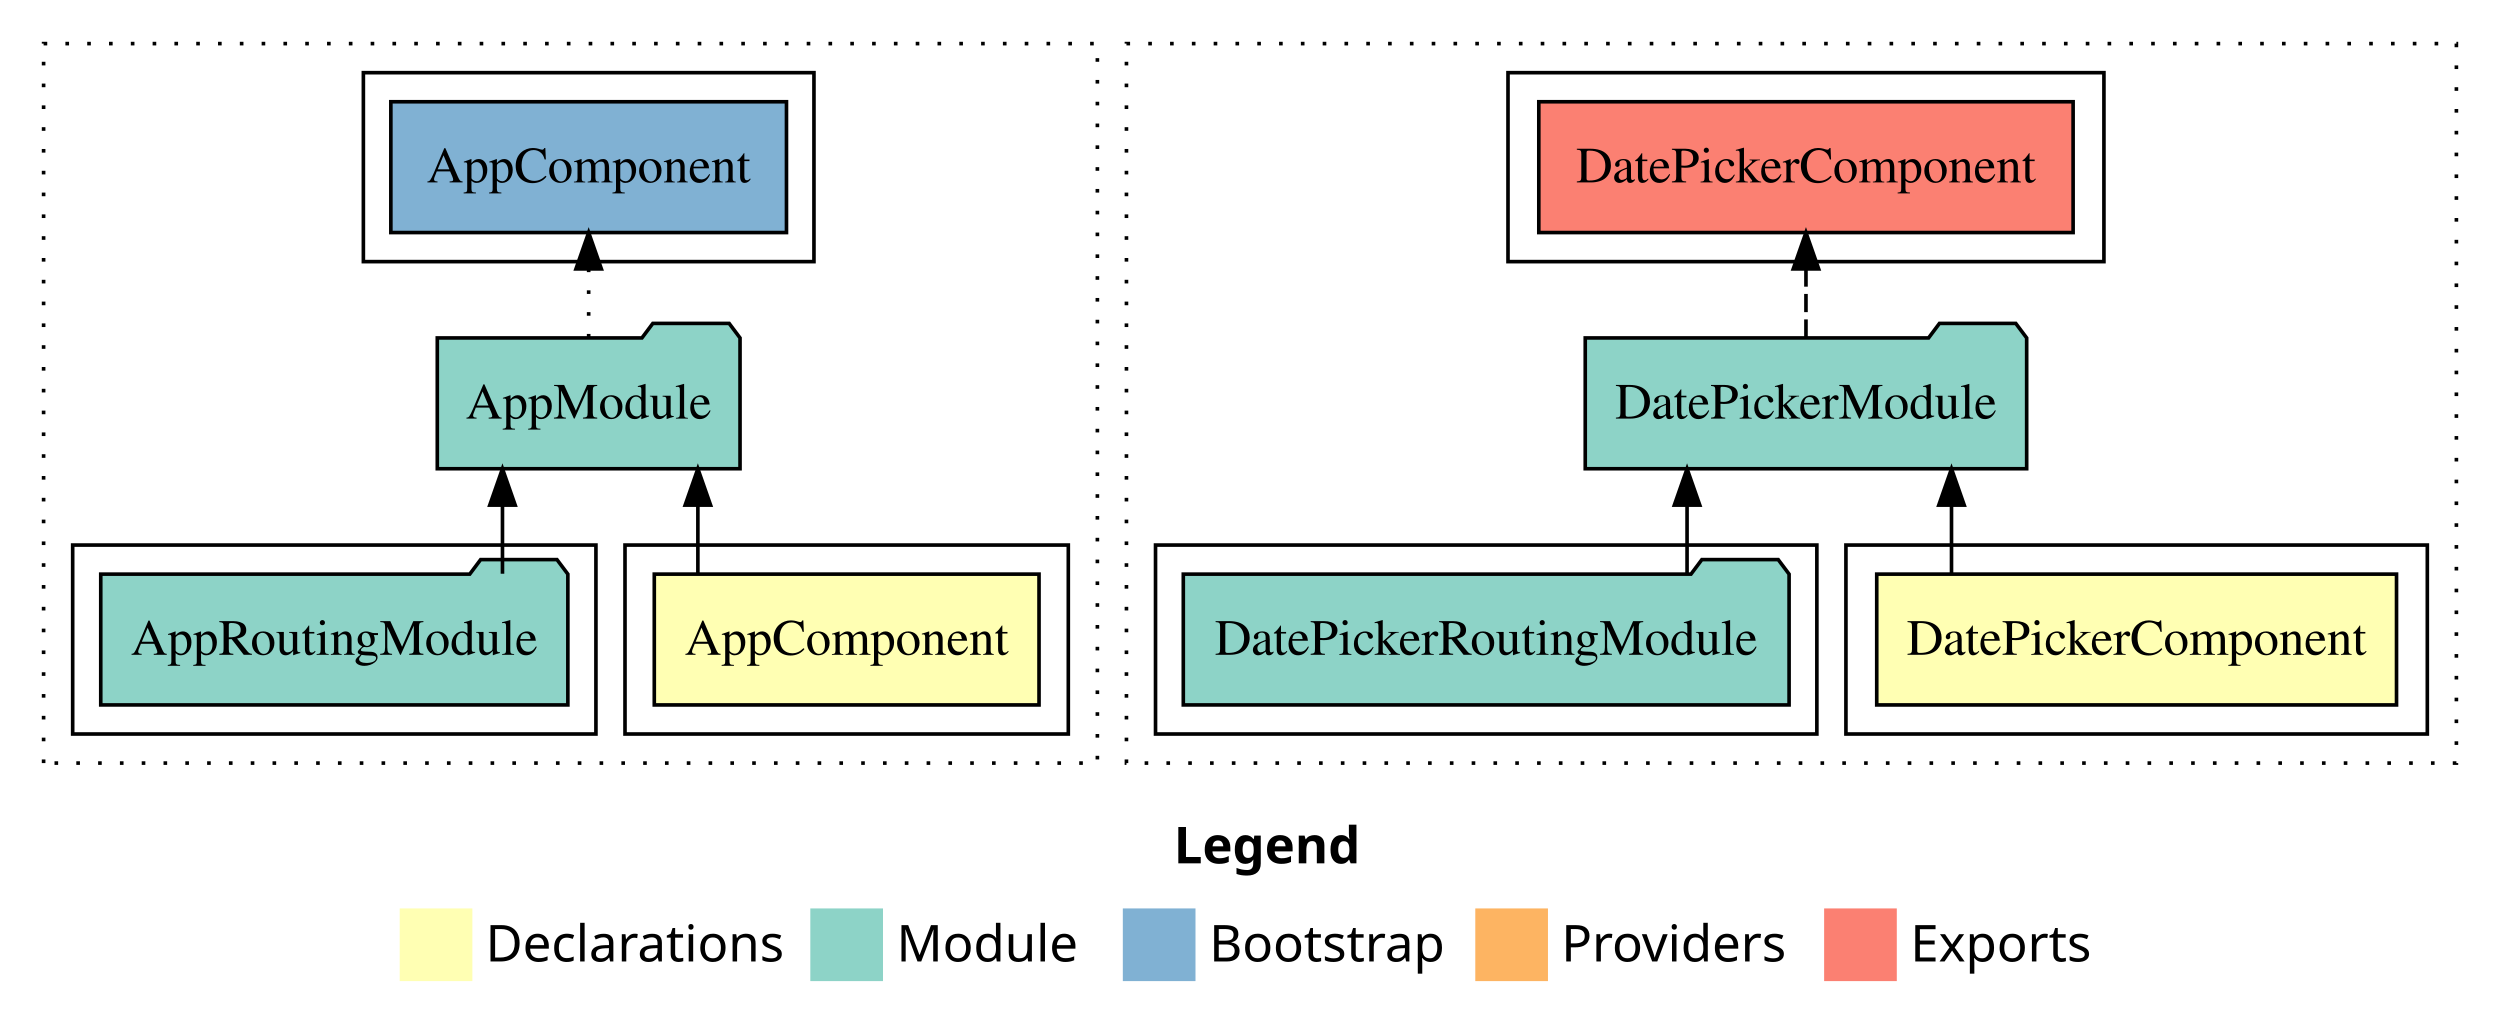
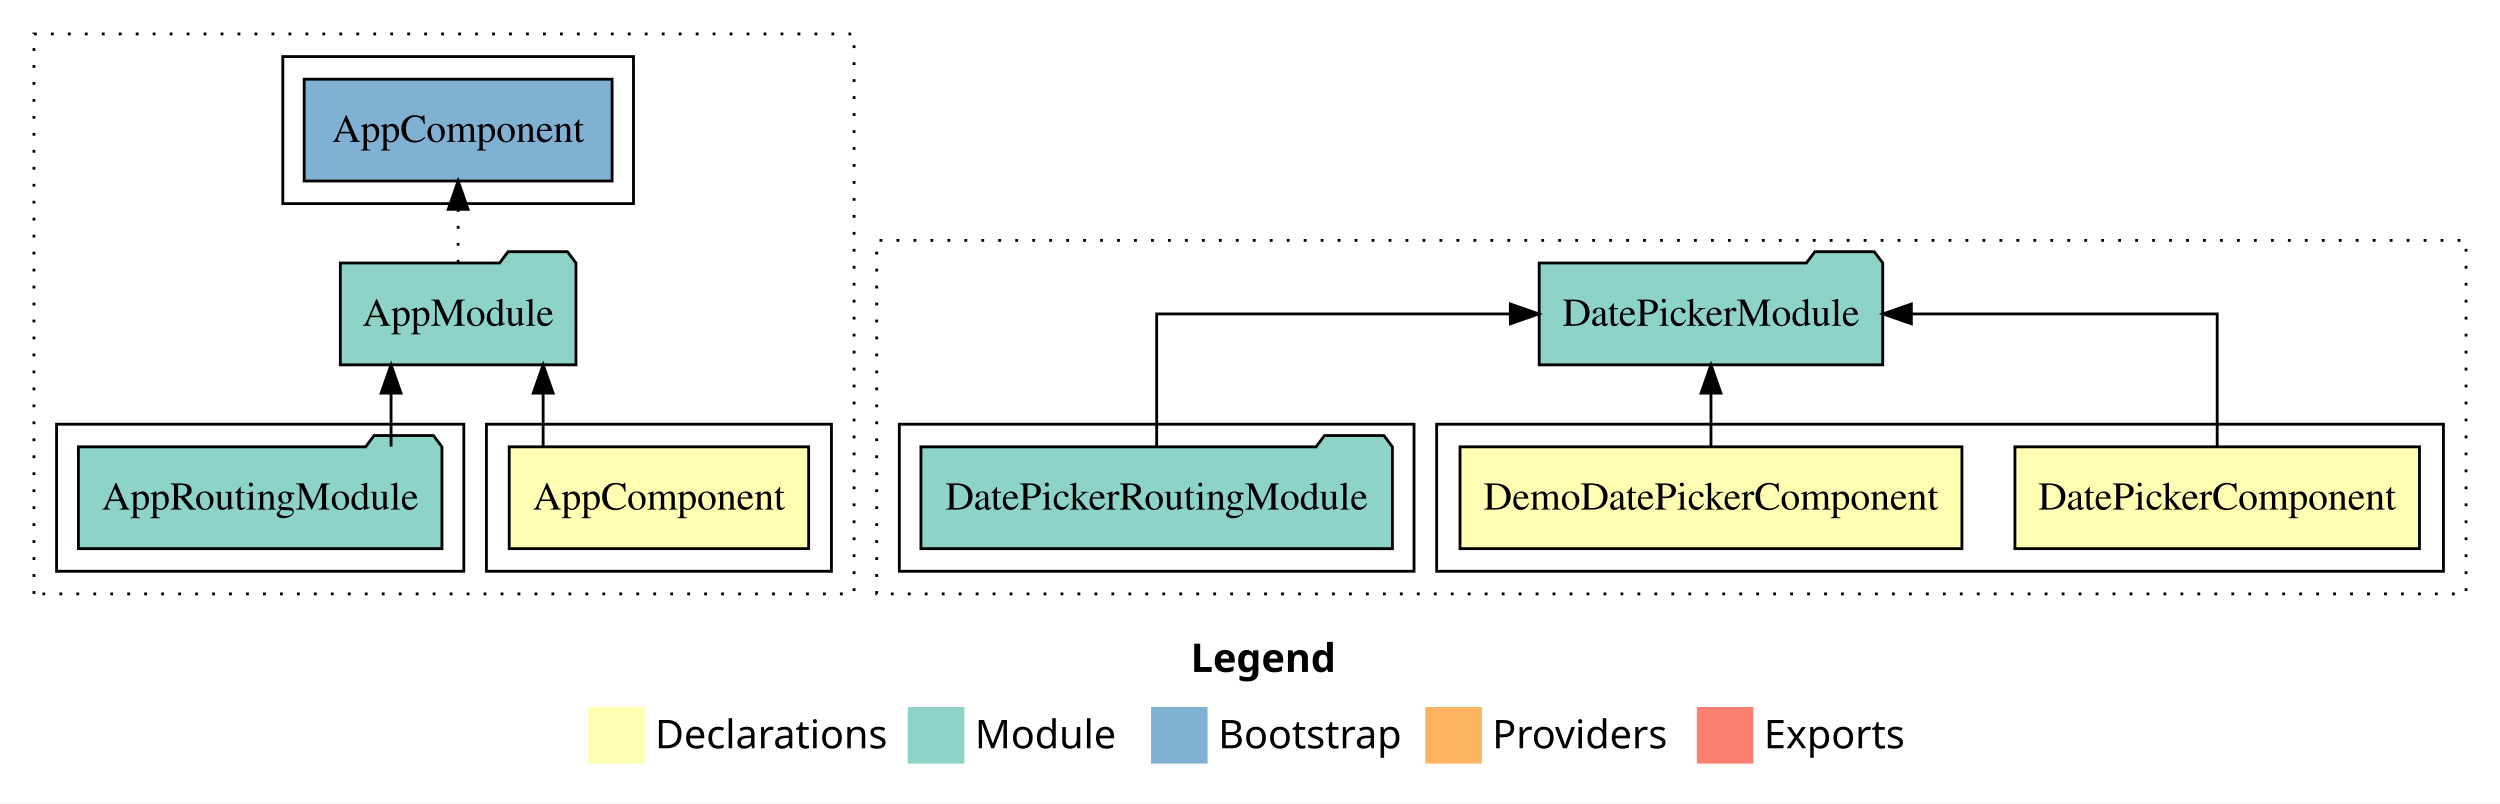
- <svg xmlns="http://www.w3.org/2000/svg" width="688pt" height="284pt" viewBox="0.00 0.00 688.00 284.00">
+ <svg xmlns="http://www.w3.org/2000/svg" width="884pt" height="284pt" viewBox="0.00 0.00 884.00 284.00">
  <g id="graph0" class="graph" transform="scale(1 1) rotate(0) translate(4 280)">
-     <polygon fill="#ffffff" stroke="transparent" points="-4,4 -4,-280 684,-280 684,4 -4,4" />
-     <text text-anchor="start" x="319.009" y="-42.4" font-family="sans-serif" font-weight="bold" font-size="14.00" fill="#000000">Legend</text>
-     <polygon fill="#ffffb3" stroke="transparent" points="106,-10 106,-30 126,-30 126,-10 106,-10" />
-     <text text-anchor="start" x="129.629" y="-15.4" font-family="sans-serif" font-size="14.00" fill="#000000">  Declarations</text>
-     <polygon fill="#8dd3c7" stroke="transparent" points="219,-10 219,-30 239,-30 239,-10 219,-10" />
-     <text text-anchor="start" x="242.725" y="-15.4" font-family="sans-serif" font-size="14.00" fill="#000000">  Module</text>
-     <polygon fill="#80b1d3" stroke="transparent" points="305,-10 305,-30 325,-30 325,-10 305,-10" />
-     <text text-anchor="start" x="328.781" y="-15.4" font-family="sans-serif" font-size="14.00" fill="#000000">  Bootstrap</text>
-     <polygon fill="#fdb462" stroke="transparent" points="402,-10 402,-30 422,-30 422,-10 402,-10" />
-     <text text-anchor="start" x="425.673" y="-15.4" font-family="sans-serif" font-size="14.00" fill="#000000">  Providers</text>
-     <polygon fill="#fb8072" stroke="transparent" points="498,-10 498,-30 518,-30 518,-10 498,-10" />
-     <text text-anchor="start" x="521.726" y="-15.4" font-family="sans-serif" font-size="14.00" fill="#000000">  Exports</text>
+     <polygon fill="#ffffff" stroke="transparent" points="-4,4 -4,-280 880,-280 880,4 -4,4" />
+     <text text-anchor="start" x="417.009" y="-42.4" font-family="sans-serif" font-weight="bold" font-size="14.00" fill="#000000">Legend</text>
+     <polygon fill="#ffffb3" stroke="transparent" points="204,-10 204,-30 224,-30 224,-10 204,-10" />
+     <text text-anchor="start" x="227.629" y="-15.4" font-family="sans-serif" font-size="14.00" fill="#000000">  Declarations</text>
+     <polygon fill="#8dd3c7" stroke="transparent" points="317,-10 317,-30 337,-30 337,-10 317,-10" />
+     <text text-anchor="start" x="340.725" y="-15.4" font-family="sans-serif" font-size="14.00" fill="#000000">  Module</text>
+     <polygon fill="#80b1d3" stroke="transparent" points="403,-10 403,-30 423,-30 423,-10 403,-10" />
+     <text text-anchor="start" x="426.781" y="-15.4" font-family="sans-serif" font-size="14.00" fill="#000000">  Bootstrap</text>
+     <polygon fill="#fdb462" stroke="transparent" points="500,-10 500,-30 520,-30 520,-10 500,-10" />
+     <text text-anchor="start" x="523.673" y="-15.4" font-family="sans-serif" font-size="14.00" fill="#000000">  Providers</text>
+     <polygon fill="#fb8072" stroke="transparent" points="596,-10 596,-30 616,-30 616,-10 596,-10" />
+     <text text-anchor="start" x="619.726" y="-15.4" font-family="sans-serif" font-size="14.00" fill="#000000">  Exports</text>
    <g id="clust1" class="cluster">
      <polygon fill="none" stroke="#000000" stroke-dasharray="1,5" points="8,-70 8,-268 298,-268 298,-70 8,-70" />
    </g>
    <g id="clust2" class="cluster">
      <polygon fill="none" stroke="#000000" points="168,-78 168,-130 290,-130 290,-78 168,-78" />
    </g>
    <g id="clust4" class="cluster">
      <polygon fill="none" stroke="#000000" points="16,-78 16,-130 160,-130 160,-78 16,-78" />
    </g>
    <g id="clust6" class="cluster">
      <polygon fill="none" stroke="#000000" points="96,-208 96,-260 220,-260 220,-208 96,-208" />
    </g>
    <g id="clust14" class="cluster">
-       <polygon fill="none" stroke="#000000" stroke-dasharray="1,5" points="306,-70 306,-268 672,-268 672,-70 306,-70" />
+       <polygon fill="none" stroke="#000000" stroke-dasharray="1,5" points="306,-70 306,-195 868,-195 868,-70 306,-70" />
    </g>
    <g id="clust15" class="cluster">
-       <polygon fill="none" stroke="#000000" points="504,-78 504,-130 664,-130 664,-78 504,-78" />
-     </g>
-     <g id="clust17" class="cluster">
-       <polygon fill="none" stroke="#000000" points="314,-78 314,-130 496,-130 496,-78 314,-78" />
+       <polygon fill="none" stroke="#000000" points="504,-78 504,-130 860,-130 860,-78 504,-78" />
    </g>
    <g id="clust18" class="cluster">
-       <polygon fill="none" stroke="#000000" points="411,-208 411,-260 575,-260 575,-208 411,-208" />
+       <polygon fill="none" stroke="#000000" points="314,-78 314,-130 496,-130 496,-78 314,-78" />
    </g>
    <g id="node1" class="node">
      <polygon fill="#ffffb3" stroke="#000000" points="281.94,-122 176.06,-122 176.06,-86 281.94,-86 281.94,-122" />
      <text text-anchor="middle" x="229" y="-99.8" font-family="Times,serif" font-size="14.00" fill="#000000">AppComponent</text>
    </g>
    <g id="node2" class="node">
      <polygon fill="#8dd3c7" stroke="#000000" points="199.657,-187 196.657,-191 175.657,-191 172.657,-187 116.343,-187 116.343,-151 199.657,-151 199.657,-187" />
      <text text-anchor="middle" x="158" y="-164.8" font-family="Times,serif" font-size="14.00" fill="#000000">AppModule</text>
    </g>
    <g id="edge1" class="edge">
      <path fill="none" stroke="#000000" d="M188.054,-122.106C188.054,-122.106 188.054,-140.991 188.054,-140.991" />
      <polygon fill="#000000" stroke="#000000" points="184.554,-140.991 188.054,-150.991 191.554,-140.991 184.554,-140.991" />
    </g>
    <g id="node4" class="node">
      <polygon fill="#80b1d3" stroke="#000000" points="212.439,-252 103.561,-252 103.561,-216 212.439,-216 212.439,-252" />
      <text text-anchor="middle" x="158" y="-229.8" font-family="Times,serif" font-size="14.00" fill="#000000">AppComponent </text>
    </g>
    <g id="edge3" class="edge">
      <path fill="none" stroke="#000000" stroke-dasharray="1,5" d="M158,-187.106C158,-187.106 158,-205.991 158,-205.991" />
      <polygon fill="#000000" stroke="#000000" points="154.5,-205.991 158,-215.991 161.5,-205.991 154.5,-205.991" />
    </g>
    <g id="node3" class="node">
      <polygon fill="#8dd3c7" stroke="#000000" points="152.274,-122 149.274,-126 128.274,-126 125.274,-122 23.726,-122 23.726,-86 152.274,-86 152.274,-122" />
      <text text-anchor="middle" x="88" y="-99.8" font-family="Times,serif" font-size="14.00" fill="#000000">AppRoutingModule</text>
    </g>
    <g id="edge2" class="edge">
      <path fill="none" stroke="#000000" d="M134.28,-122.106C134.28,-122.106 134.28,-140.991 134.28,-140.991" />
      <polygon fill="#000000" stroke="#000000" points="130.78,-140.991 134.28,-150.991 137.78,-140.991 130.78,-140.991" />
    </g>
    <g id="node5" class="node">
-       <polygon fill="#ffffb3" stroke="#000000" points="655.523,-122 512.477,-122 512.477,-86 655.523,-86 655.523,-122" />
-       <text text-anchor="middle" x="584" y="-99.8" font-family="Times,serif" font-size="14.00" fill="#000000">DatePickerComponent</text>
+       <polygon fill="#ffffb3" stroke="#000000" points="851.523,-122 708.477,-122 708.477,-86 851.523,-86 851.523,-122" />
+       <text text-anchor="middle" x="780" y="-99.8" font-family="Times,serif" font-size="14.00" fill="#000000">DatePickerComponent</text>
+     </g>
+     <g id="node7" class="node">
+       <polygon fill="#8dd3c7" stroke="#000000" points="661.74,-187 658.74,-191 637.74,-191 634.74,-187 540.26,-187 540.26,-151 661.74,-151 661.74,-187" />
+       <text text-anchor="middle" x="601" y="-164.8" font-family="Times,serif" font-size="14.00" fill="#000000">DatePickerModule</text>
+     </g>
+     <g id="edge4" class="edge">
+       <path fill="none" stroke="#000000" d="M780,-122.106C780,-141.339 780,-169 780,-169 780,-169 671.851,-169 671.851,-169" />
+       <polygon fill="#000000" stroke="#000000" points="671.851,-165.5 661.851,-169 671.851,-172.5 671.851,-165.5" />
    </g>
    <g id="node6" class="node">
-       <polygon fill="#8dd3c7" stroke="#000000" points="553.74,-187 550.74,-191 529.74,-191 526.74,-187 432.26,-187 432.26,-151 553.74,-151 553.74,-187" />
-       <text text-anchor="middle" x="493" y="-164.8" font-family="Times,serif" font-size="14.00" fill="#000000">DatePickerModule</text>
+       <polygon fill="#ffffb3" stroke="#000000" points="689.734,-122 512.266,-122 512.266,-86 689.734,-86 689.734,-122" />
+       <text text-anchor="middle" x="601" y="-99.8" font-family="Times,serif" font-size="14.00" fill="#000000">DemoDatePickerComponent</text>
    </g>
-     <g id="edge4" class="edge">
-       <path fill="none" stroke="#000000" d="M533.054,-122.106C533.054,-122.106 533.054,-140.991 533.054,-140.991" />
-       <polygon fill="#000000" stroke="#000000" points="529.554,-140.991 533.054,-150.991 536.554,-140.991 529.554,-140.991" />
+     <g id="edge5" class="edge">
+       <path fill="none" stroke="#000000" d="M601,-122.106C601,-122.106 601,-140.991 601,-140.991" />
+       <polygon fill="#000000" stroke="#000000" points="597.5,-140.991 601,-150.991 604.5,-140.991 597.5,-140.991" />
    </g>
    <g id="node8" class="node">
-       <polygon fill="#fb8072" stroke="#000000" points="566.522,-252 419.478,-252 419.478,-216 566.522,-216 566.522,-252" />
-       <text text-anchor="middle" x="493" y="-229.8" font-family="Times,serif" font-size="14.00" fill="#000000">DatePickerComponent </text>
-     </g>
-     <g id="edge6" class="edge">
-       <path fill="none" stroke="#000000" stroke-dasharray="5,2" d="M493,-187.106C493,-187.106 493,-205.991 493,-205.991" />
-       <polygon fill="#000000" stroke="#000000" points="489.5,-205.991 493,-215.991 496.5,-205.991 489.5,-205.991" />
-     </g>
-     <g id="node7" class="node">
      <polygon fill="#8dd3c7" stroke="#000000" points="488.357,-122 485.357,-126 464.357,-126 461.357,-122 321.643,-122 321.643,-86 488.357,-86 488.357,-122" />
      <text text-anchor="middle" x="405" y="-99.8" font-family="Times,serif" font-size="14.00" fill="#000000">DatePickerRoutingModule</text>
    </g>
-     <g id="edge5" class="edge">
-       <path fill="none" stroke="#000000" d="M460.279,-122.106C460.279,-122.106 460.279,-140.991 460.279,-140.991" />
-       <polygon fill="#000000" stroke="#000000" points="456.779,-140.991 460.279,-150.991 463.779,-140.991 456.779,-140.991" />
+     <g id="edge6" class="edge">
+       <path fill="none" stroke="#000000" d="M405,-122.106C405,-141.339 405,-169 405,-169 405,-169 530.059,-169 530.059,-169" />
+       <polygon fill="#000000" stroke="#000000" points="530.059,-172.5 540.059,-169 530.059,-165.5 530.059,-172.5" />
    </g>
  </g>
</svg>
